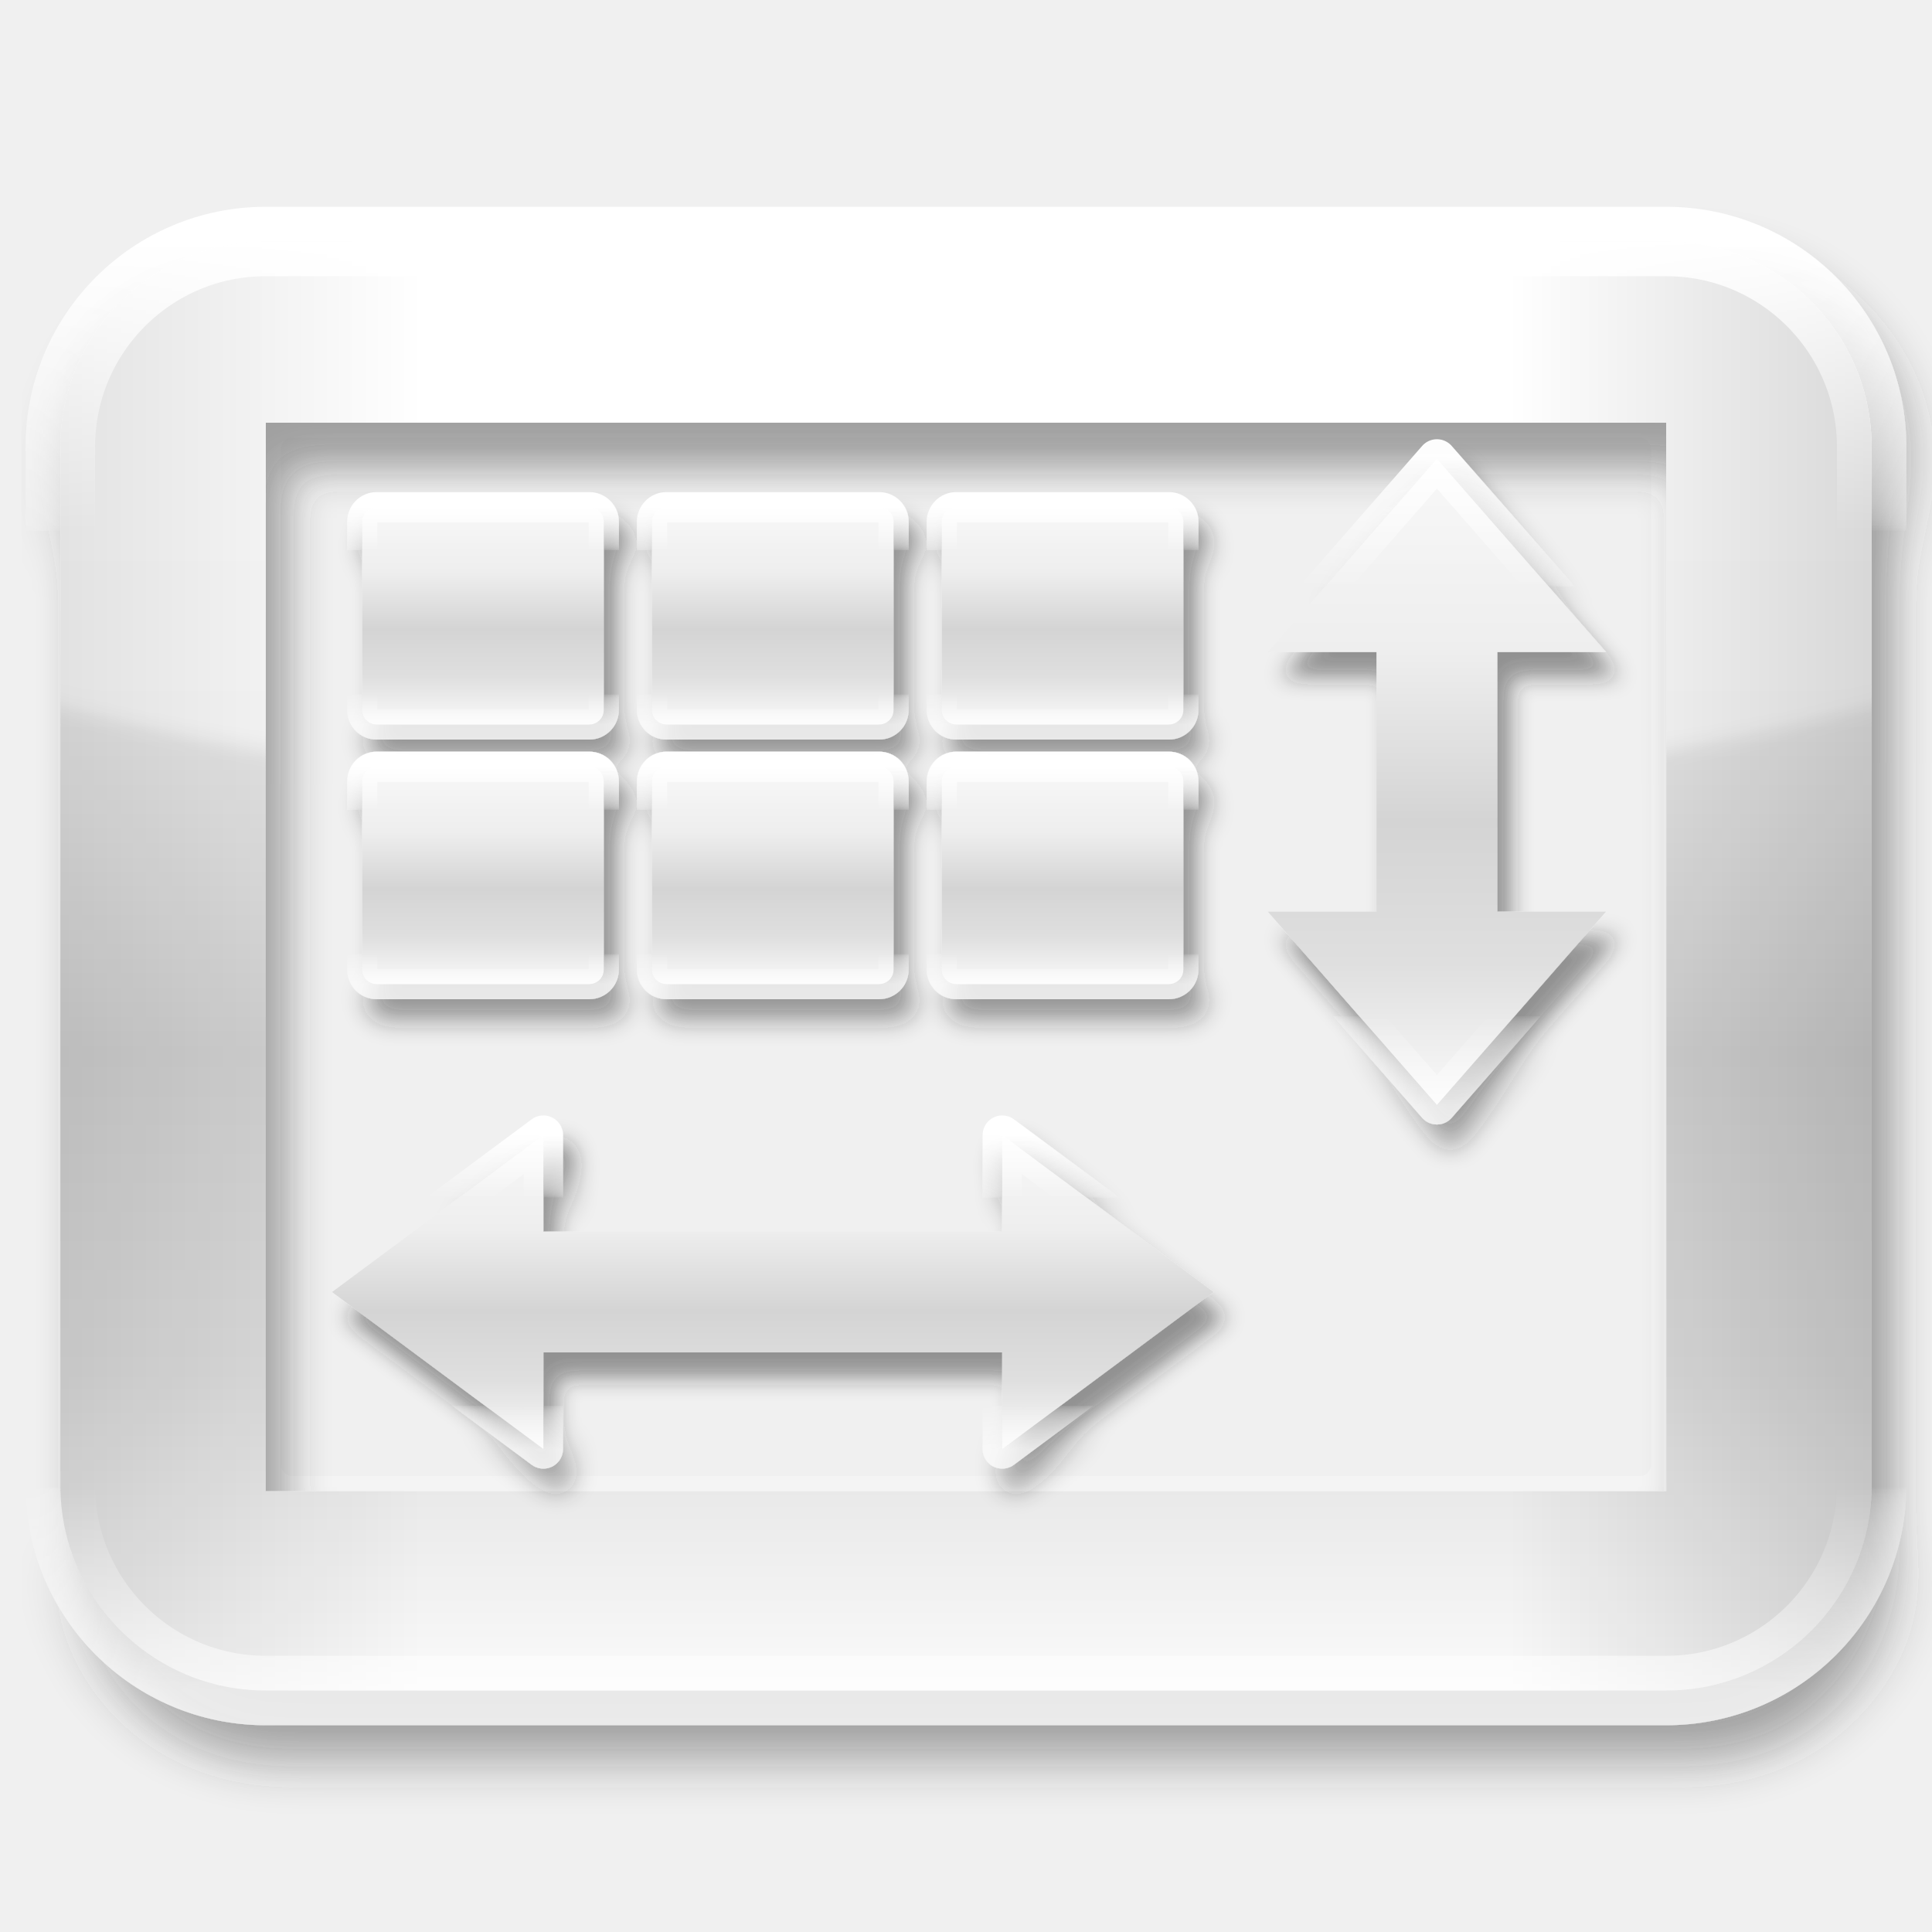
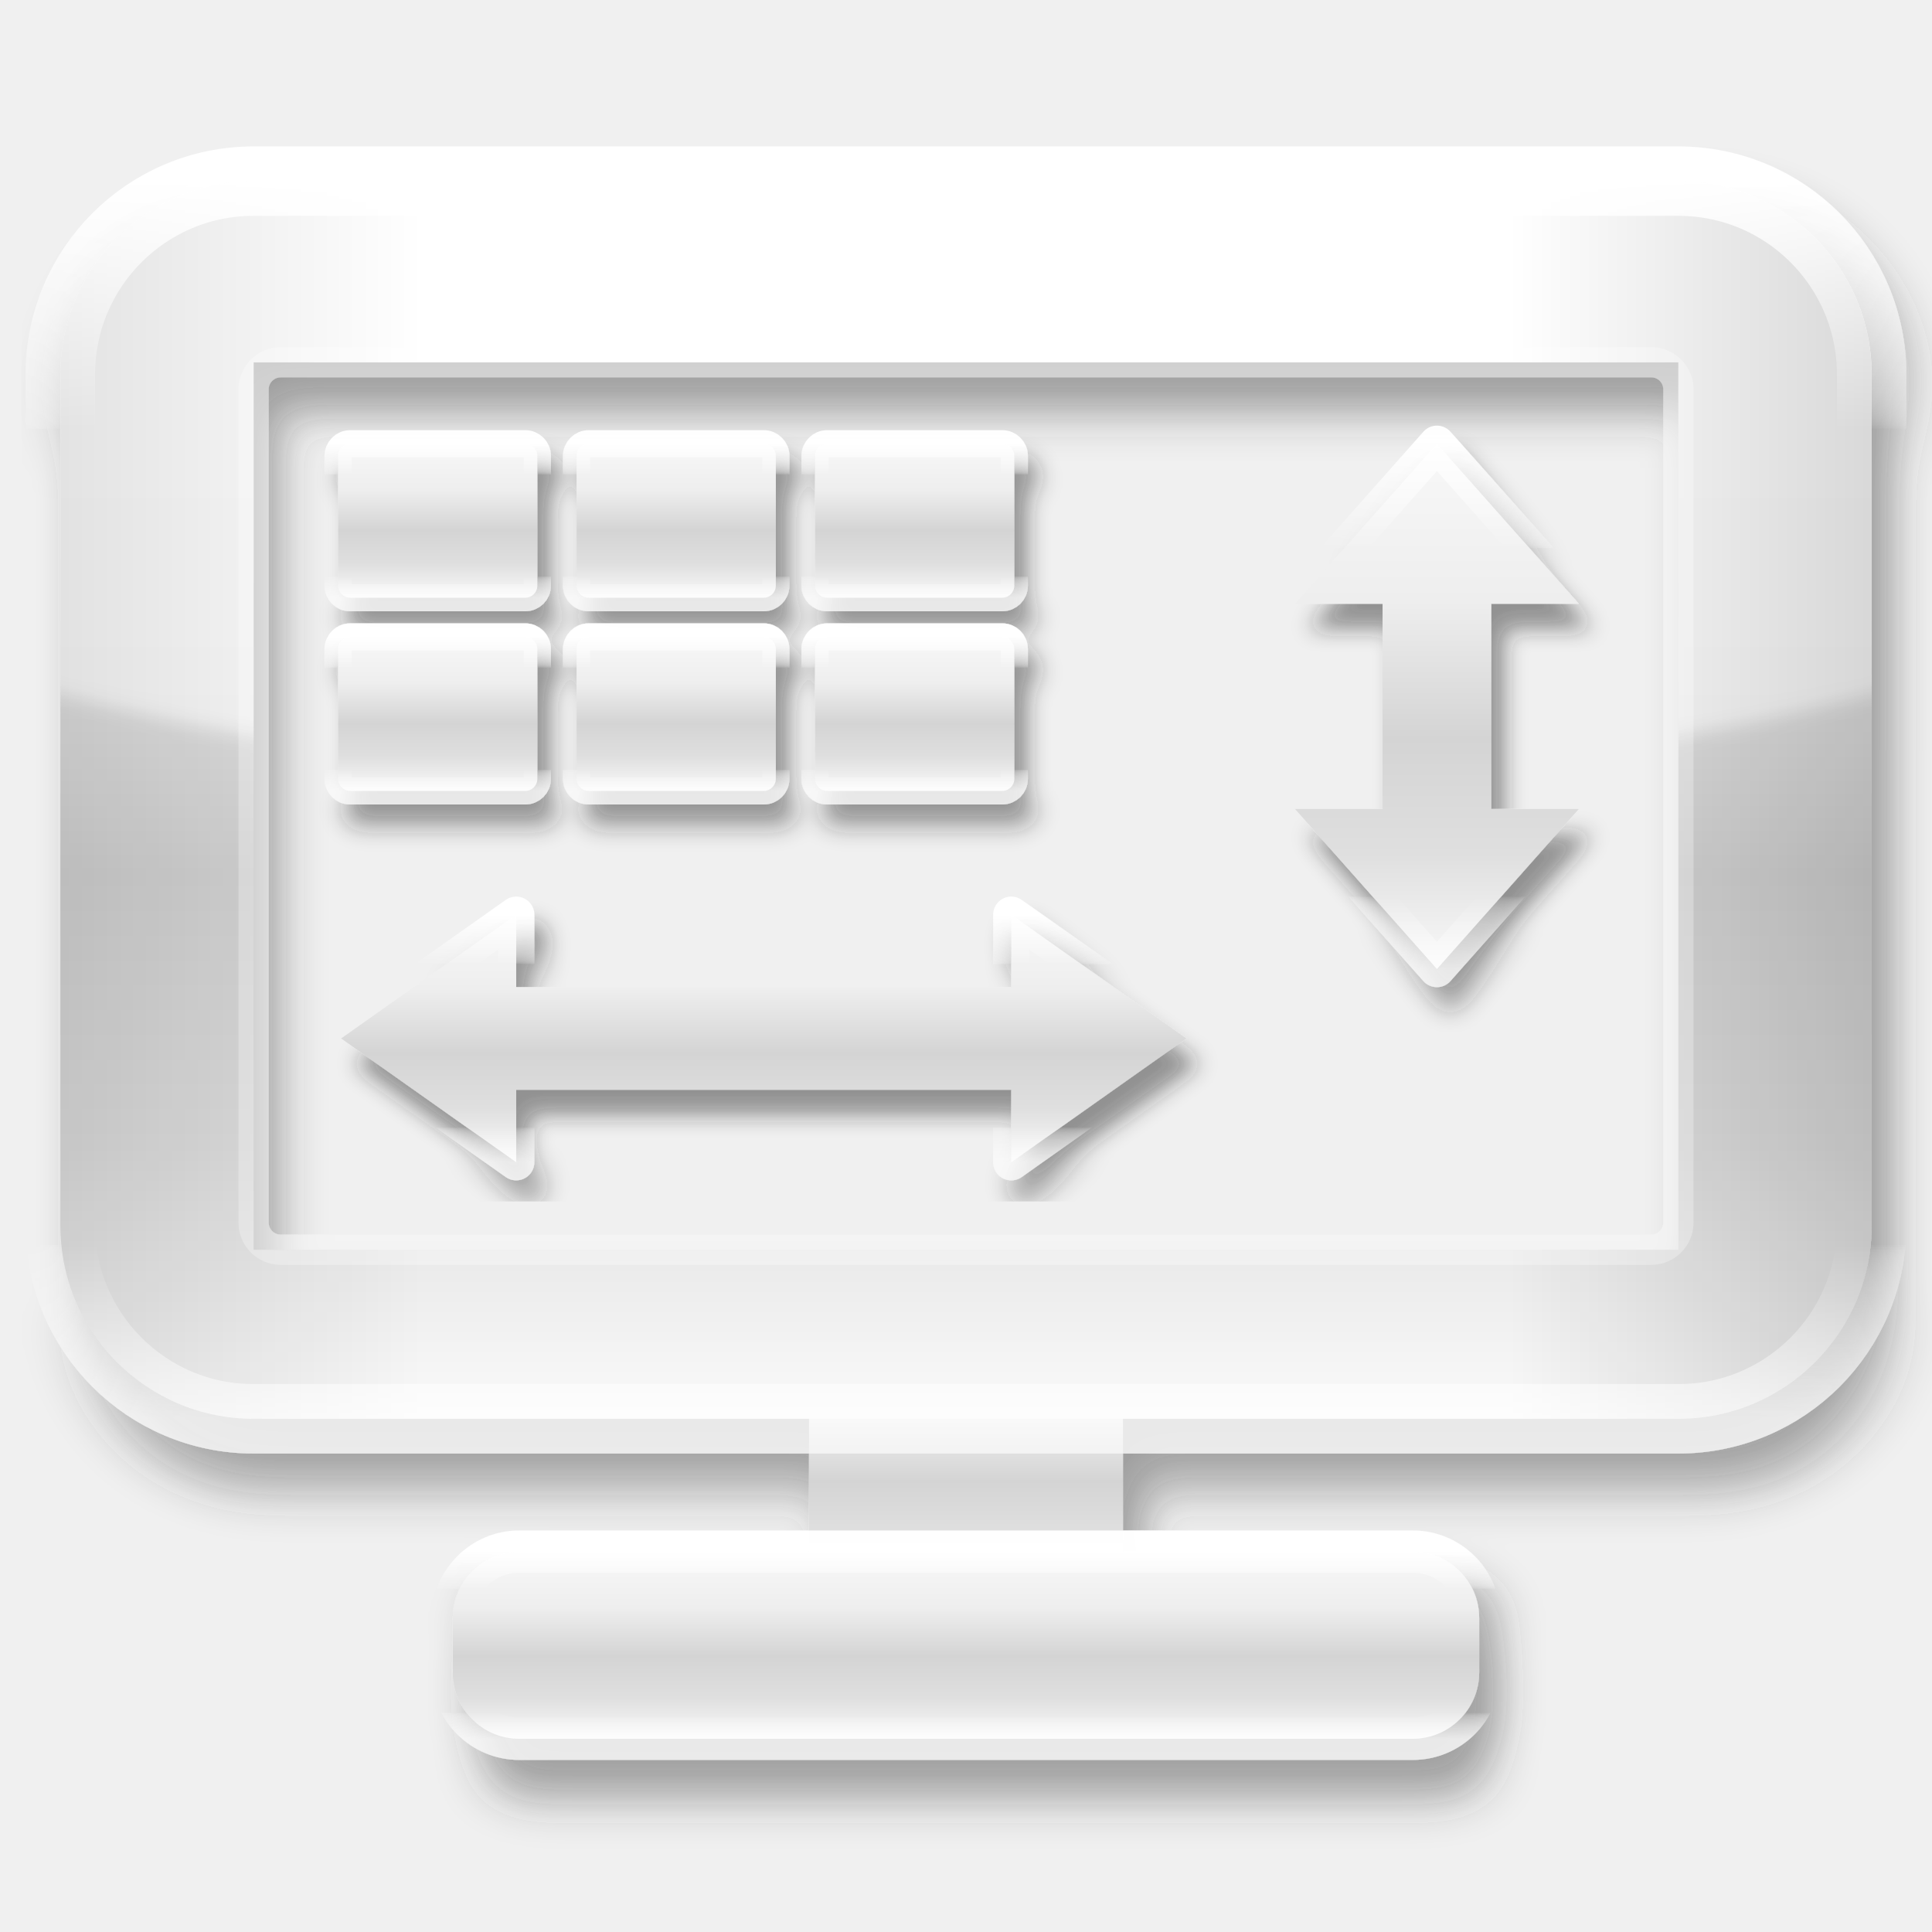
<svg xmlns="http://www.w3.org/2000/svg" viewBox="0 0 32 32">
  <defs>
    <linearGradient id="face" x1="0" y1="0" x2="0" y2="1">
      <stop offset="0" stop-color="#f8f8f8" />
      <stop offset="0.3" stop-color="#eeeeee" />
      <stop offset="0.56" stop-color="#d4d4d4" />
      <stop offset="0.78" stop-color="#dfdfdf" />
      <stop offset="1" stop-color="#fafafa" />
    </linearGradient>
    <linearGradient id="gloss" x1="0" y1="0" x2="0" y2="1">
      <stop offset="0" stop-color="#ffffff" />
      <stop offset="0.75" stop-color="#ffffff" stop-opacity="0.96" />
      <stop offset="1" stop-color="#ffffff" stop-opacity="0.86" />
    </linearGradient>
    <linearGradient id="edge" x1="0" y1="0" x2="0" y2="1">
      <stop offset="0" stop-color="#ffffff" stop-opacity="0.98" />
      <stop offset="0.2" stop-color="#ffffff" stop-opacity="0" />
      <stop offset="0.86" stop-color="#ffffff" stop-opacity="0" />
      <stop offset="1" stop-color="#ffffff" stop-opacity="0.62" />
    </linearGradient>
    <linearGradient id="turn" x1="0" y1="0" x2="1" y2="0">
      <stop offset="0" stop-color="#000000" stop-opacity="0.11" />
      <stop offset="0.2" stop-color="#000000" stop-opacity="0" />
      <stop offset="0.8" stop-color="#000000" stop-opacity="0" />
      <stop offset="1" stop-color="#000000" stop-opacity="0.15" />
    </linearGradient>
    <filter id="drop" x="-25%" y="-25%" width="160%" height="165%">
      <feDropShadow dx="0.35" dy="0.75" stdDeviation="0.35" flood-color="#303030" flood-opacity="0.44" />
    </filter>
    <filter id="lift" x="-35%" y="-35%" width="180%" height="190%">
      <feDropShadow dx="0.22" dy="0.42" stdDeviation="0.18" flood-color="#252525" flood-opacity="0.46" />
    </filter>
    <filter id="polish" x="-10%" y="-10%" width="120%" height="120%">
      <feGaussianBlur stdDeviation="0.15" />
    </filter>
-     <path id="frame-outline" d="M4.4 4h23.2A3.4 3.4 0 0 1 31 7.4v17.2a3.4 3.4 0 0 1-3.4 3.4H4.4A3.4 3.4 0 0 1 1 24.6V7.4A3.4 3.4 0 0 1 4.4 4z" />
-     <path id="frame" fill-rule="evenodd" clip-rule="evenodd" d="M4.4 4h23.2A3.4 3.4 0 0 1 31 7.4v17.2a3.4 3.4 0 0 1-3.4 3.4H4.4A3.4 3.4 0 0 1 1 24.6V7.4A3.4 3.4 0 0 1 4.4 4z              M4.4 7h23.2v17.7H4.4z" />
-     <path id="frame-gloss" d="M0 0h32v11.4c-7.8 2.5-24.2 2.5-32 0z" />
-     <clipPath id="frame-clip">
-       <use href="#frame" />
+     <path id="bezel-outline" d="M4.2 3h23.6A3.2 3.2 0 0 1 31 6.2v14.1a3.2 3.2 0 0 1-3.2 3.2H4.2A3.2 3.2 0 0 1 1 20.3V6.2A3.2 3.2 0 0 1 4.2 3z" />
+     <path id="bezel" fill-rule="evenodd" clip-rule="evenodd" d="M4.2 3h23.6A3.2 3.2 0 0 1 31 6.2v14.1a3.2 3.2 0 0 1-3.2 3.2H4.2A3.2 3.2 0 0 1 1 20.3V6.2A3.2 3.2 0 0 1 4.2 3z              M4.2 6h23.6v14.7H4.2z" />
+     <path id="bezel-gloss" d="M0 1h32v10.2c-7.8 2.5-24.2 2.5-32 0z" />
+     <clipPath id="bezel-clip">
+       <use href="#bezel" />
    </clipPath>
-     <rect id="picture" x="4.4" y="7" width="23.2" height="17.7" rx="0.45" />
-     <rect id="pixel" width="4" height="3.6" rx="0.24" />
+     <rect id="pane" x="4.2" y="6" width="23.6" height="14.7" rx="0.45" />
+     <clipPath id="content-clip">
+       <rect x="4.95" y="6.8" width="22.1" height="13.1" rx="0.2" />
+     </clipPath>
+     <rect id="pixel" width="3.3" height="2.55" rx="0.2" />
  </defs>
-   <use href="#picture" fill="none" stroke="#ffffff" stroke-opacity="0.28" stroke-width="0.5" />
  <g filter="url(#drop)">
-     <use href="#frame" fill="url(#face)" />
-     <g clip-path="url(#frame-clip)">
-       <use href="#frame-gloss" fill="url(#gloss)" filter="url(#polish)" />
+     <path d="M13.4 22.4h5.2v3.8h-5.2z" fill="url(#face)" />
+     <path d="M8.6 25.7h14.8a1.1 1.1 0 0 1 1.1 1.1v0.9a1.1 1.1 0 0 1-1.1 1.1H8.6a1.1 1.1 0 0 1-1.1-1.1v-0.9a1.1 1.1 0 0 1 1.1-1.1z" fill="url(#face)" />
+     <path d="M8.6 25.7h14.8a1.1 1.1 0 0 1 1.1 1.1v0.9a1.1 1.1 0 0 1-1.1 1.1H8.6a1.1 1.1 0 0 1-1.1-1.1v-0.9a1.1 1.1 0 0 1 1.1-1.1z" fill="none" stroke="url(#edge)" stroke-width="0.7" />
+     <use href="#bezel" fill="url(#face)" />
+     <g clip-path="url(#bezel-clip)">
+       <use href="#bezel-gloss" fill="url(#gloss)" filter="url(#polish)" />
    </g>
-     <use href="#frame" fill="url(#turn)" />
-     <use href="#frame-outline" fill="none" stroke="url(#edge)" stroke-width="1.15" />
+     <use href="#bezel" fill="url(#turn)" />
+     <use href="#bezel-outline" fill="none" stroke="url(#edge)" stroke-width="1.15" />
+     <use href="#pane" fill="none" stroke="#ffffff" stroke-opacity="0.28" stroke-width="0.5" />
  </g>
-   <g fill="url(#face)" stroke="url(#edge)" stroke-width="0.5" filter="url(#lift)">
-     <use href="#pixel" x="6" y="8.4" />
-     <use href="#pixel" x="10.8" y="8.4" />
-     <use href="#pixel" x="15.6" y="8.4" />
-     <use href="#pixel" x="6" y="12.7" />
-     <use href="#pixel" x="10.8" y="12.7" />
-     <use href="#pixel" x="15.6" y="12.7" />
-   </g>
-   <g fill="url(#face)" stroke="url(#edge)" stroke-width="0.65" stroke-linejoin="round" filter="url(#lift)">
-     <path d="m23.8 7.6 2.8 3.2h-1.8v4.3h1.8l-2.8 3.2-2.8-3.2h1.8v-4.3H21z" />
-     <path d="m5.5 21.4 3.5-2.6v1.6h7.6v-1.6l3.5 2.6-3.5 2.6v-1.6H9V24z" />
+   <g clip-path="url(#content-clip)">
+     <g fill="url(#face)" stroke="url(#edge)" stroke-width="0.45" filter="url(#lift)">
+       <use href="#pixel" x="5.6" y="7.35" />
+       <use href="#pixel" x="9.55" y="7.35" />
+       <use href="#pixel" x="13.5" y="7.35" />
+       <use href="#pixel" x="5.6" y="10.55" />
+       <use href="#pixel" x="9.55" y="10.55" />
+       <use href="#pixel" x="13.5" y="10.55" />
+     </g>
+     <g fill="url(#face)" stroke="url(#edge)" stroke-width="0.6" stroke-linejoin="round" filter="url(#lift)">
+       <path d="m23.8 7.35 2.35 2.65h-1.45v3.4h1.45l-2.35 2.65-2.35-2.65h1.45V10H21.45z" />
+       <path d="m5.65 17.2 2.9-2.05v1.2h8.2v-1.2l2.9 2.05-2.9 2.05v-1.2h-8.2v1.2z" />
+     </g>
  </g>
</svg>
